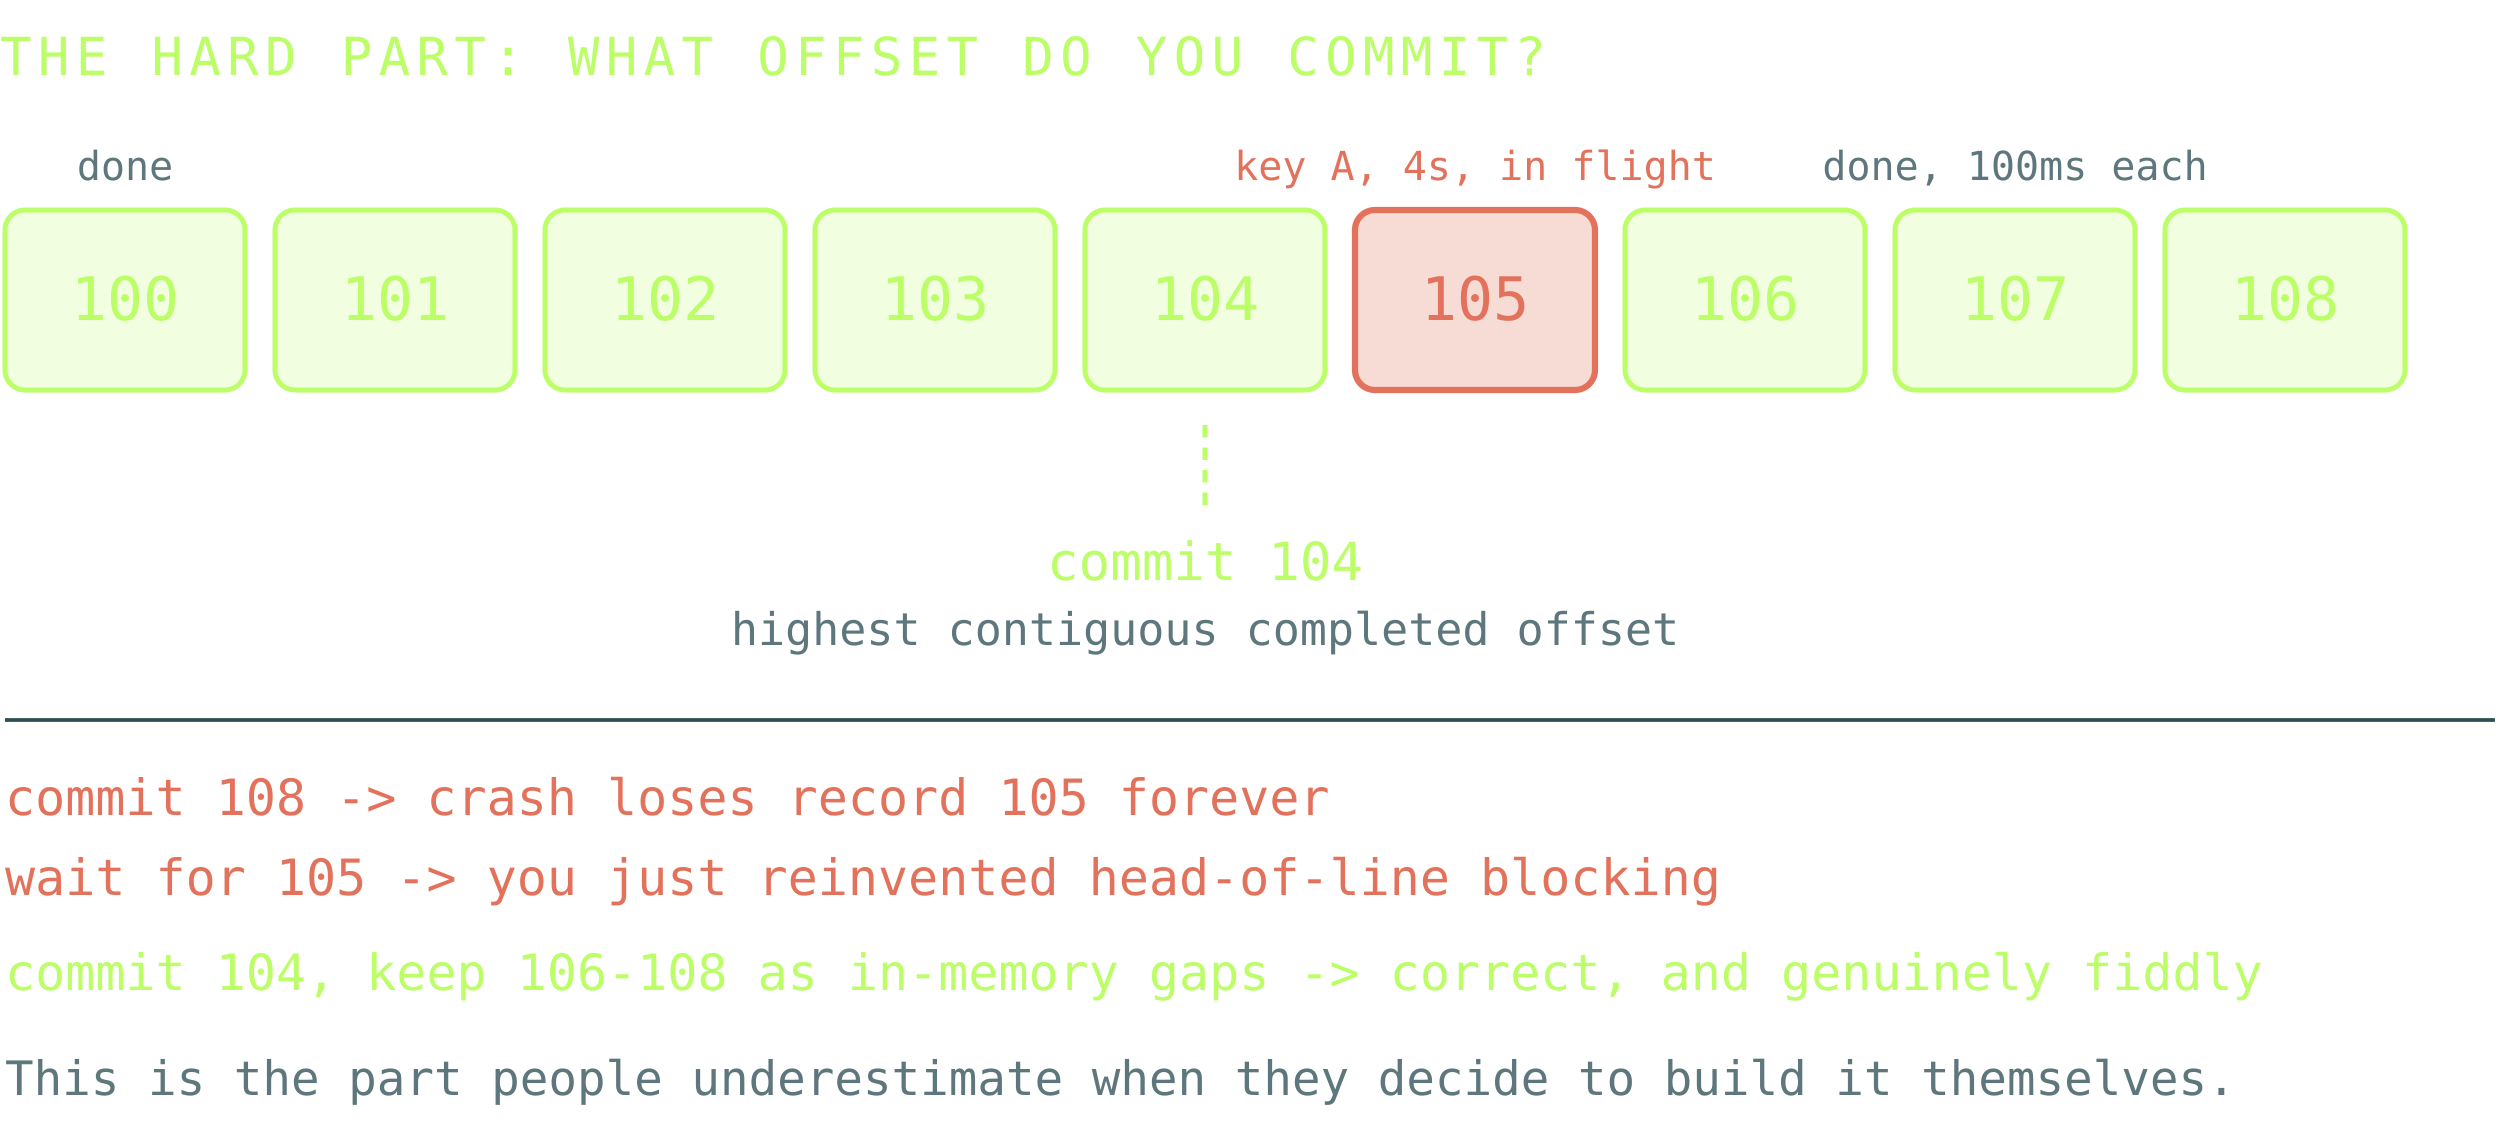
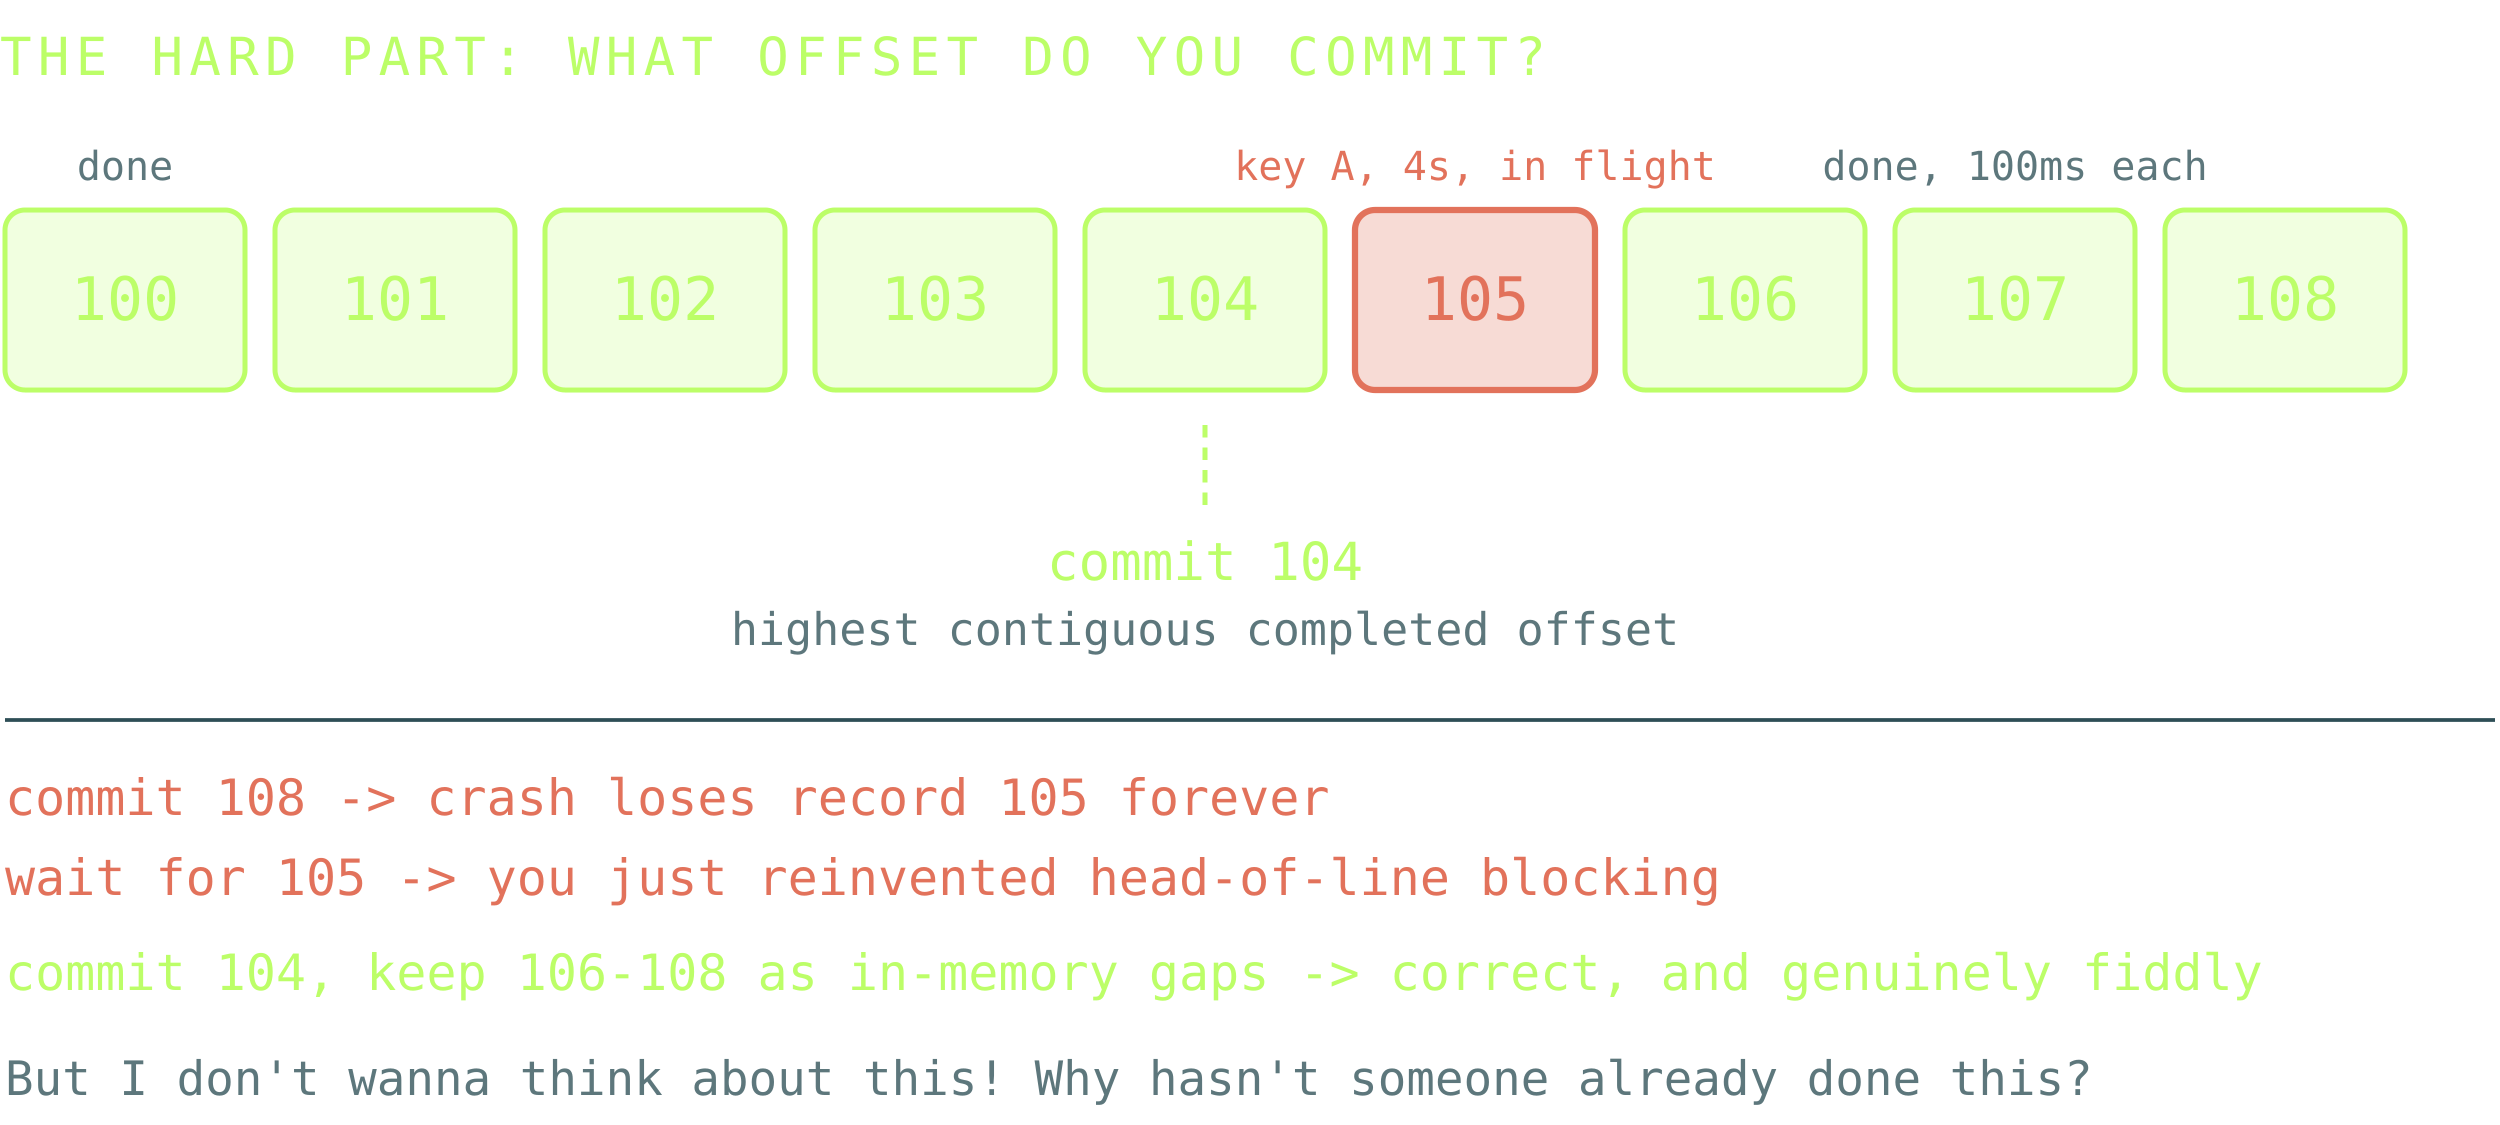
<svg xmlns="http://www.w3.org/2000/svg" viewBox="0 0 1000 450" role="img" aria-label="Offsets 100 through 108. Offsets 100 to 104 are complete, 105 is still in flight, and 106 to 108 are complete but not yet committable. The highest contiguous completed offset is 104, so that is what you commit.">
  <text x="0" y="30" font-family="ui-monospace,Menlo,monospace" font-size="21" letter-spacing="2.5" fill="#bcfe68">THE HARD PART: WHAT OFFSET DO YOU COMMIT?</text>
  <g font-family="ui-monospace,Menlo,monospace" font-size="24" text-anchor="middle">
    <rect x="2" y="84" width="96" height="72" rx="8" fill="rgba(188,254,104,0.20)" stroke="#bcfe68" stroke-width="2" />
    <text x="50" y="128" fill="#bcfe68">100</text>
    <rect x="110" y="84" width="96" height="72" rx="8" fill="rgba(188,254,104,0.20)" stroke="#bcfe68" stroke-width="2" />
    <text x="158" y="128" fill="#bcfe68">101</text>
    <rect x="218" y="84" width="96" height="72" rx="8" fill="rgba(188,254,104,0.20)" stroke="#bcfe68" stroke-width="2" />
    <text x="266" y="128" fill="#bcfe68">102</text>
    <rect x="326" y="84" width="96" height="72" rx="8" fill="rgba(188,254,104,0.20)" stroke="#bcfe68" stroke-width="2" />
    <text x="374" y="128" fill="#bcfe68">103</text>
    <rect x="434" y="84" width="96" height="72" rx="8" fill="rgba(188,254,104,0.20)" stroke="#bcfe68" stroke-width="2" />
    <text x="482" y="128" fill="#bcfe68">104</text>
    <rect x="542" y="84" width="96" height="72" rx="8" fill="rgba(226,114,91,0.25)" stroke="#e2725b" stroke-width="2.5" />
    <text x="590" y="128" fill="#e2725b">105</text>
    <rect x="650" y="84" width="96" height="72" rx="8" fill="rgba(188,254,104,0.20)" stroke="#bcfe68" stroke-width="2" />
    <text x="698" y="128" fill="#bcfe68">106</text>
    <rect x="758" y="84" width="96" height="72" rx="8" fill="rgba(188,254,104,0.20)" stroke="#bcfe68" stroke-width="2" />
    <text x="806" y="128" fill="#bcfe68">107</text>
    <rect x="866" y="84" width="96" height="72" rx="8" fill="rgba(188,254,104,0.20)" stroke="#bcfe68" stroke-width="2" />
    <text x="914" y="128" fill="#bcfe68">108</text>
  </g>
  <text x="50" y="72" text-anchor="middle" font-family="ui-monospace,Menlo,monospace" font-size="16" fill="#5d777c">done</text>
  <text x="590" y="72" text-anchor="middle" font-family="ui-monospace,Menlo,monospace" font-size="16" fill="#e2725b">key A, 4s, in flight</text>
  <text x="806" y="72" text-anchor="middle" font-family="ui-monospace,Menlo,monospace" font-size="16" fill="#5d777c">done, 100ms each</text>
  <line x1="482" y1="170" x2="482" y2="206" stroke="#bcfe68" stroke-width="2" stroke-dasharray="5 4" />
  <text x="482" y="232" text-anchor="middle" font-family="ui-monospace,Menlo,monospace" font-size="21" fill="#bcfe68">commit 104</text>
  <text x="482" y="258" text-anchor="middle" font-family="ui-monospace,Menlo,monospace" font-size="18" fill="#5d777c">highest contiguous completed offset</text>
  <line x1="2" y1="288" x2="998" y2="288" stroke="#2e4e56" stroke-width="1.5" />
  <text x="2" y="326" font-family="ui-monospace,Menlo,monospace" font-size="20" fill="#e2725b">commit 108  -&gt;  crash loses record 105 forever</text>
  <text x="2" y="358" font-family="ui-monospace,Menlo,monospace" font-size="20" fill="#e2725b">wait for 105  -&gt;  you just reinvented head-of-line blocking</text>
  <text x="2" y="396" font-family="ui-monospace,Menlo,monospace" font-size="20" fill="#bcfe68">commit 104, keep 106-108 as in-memory gaps  -&gt;  correct, and genuinely fiddly</text>
-   <text x="2" y="438" font-family="ui-monospace,Menlo,monospace" font-size="19" fill="#5d777c">This is the part people underestimate when they decide to build it themselves.</text>
+   <text x="2" y="438" font-family="ui-monospace,Menlo,monospace" font-size="19" fill="#5d777c">But I don't wanna think about this! Why hasn't someone already done this?</text>
</svg>
